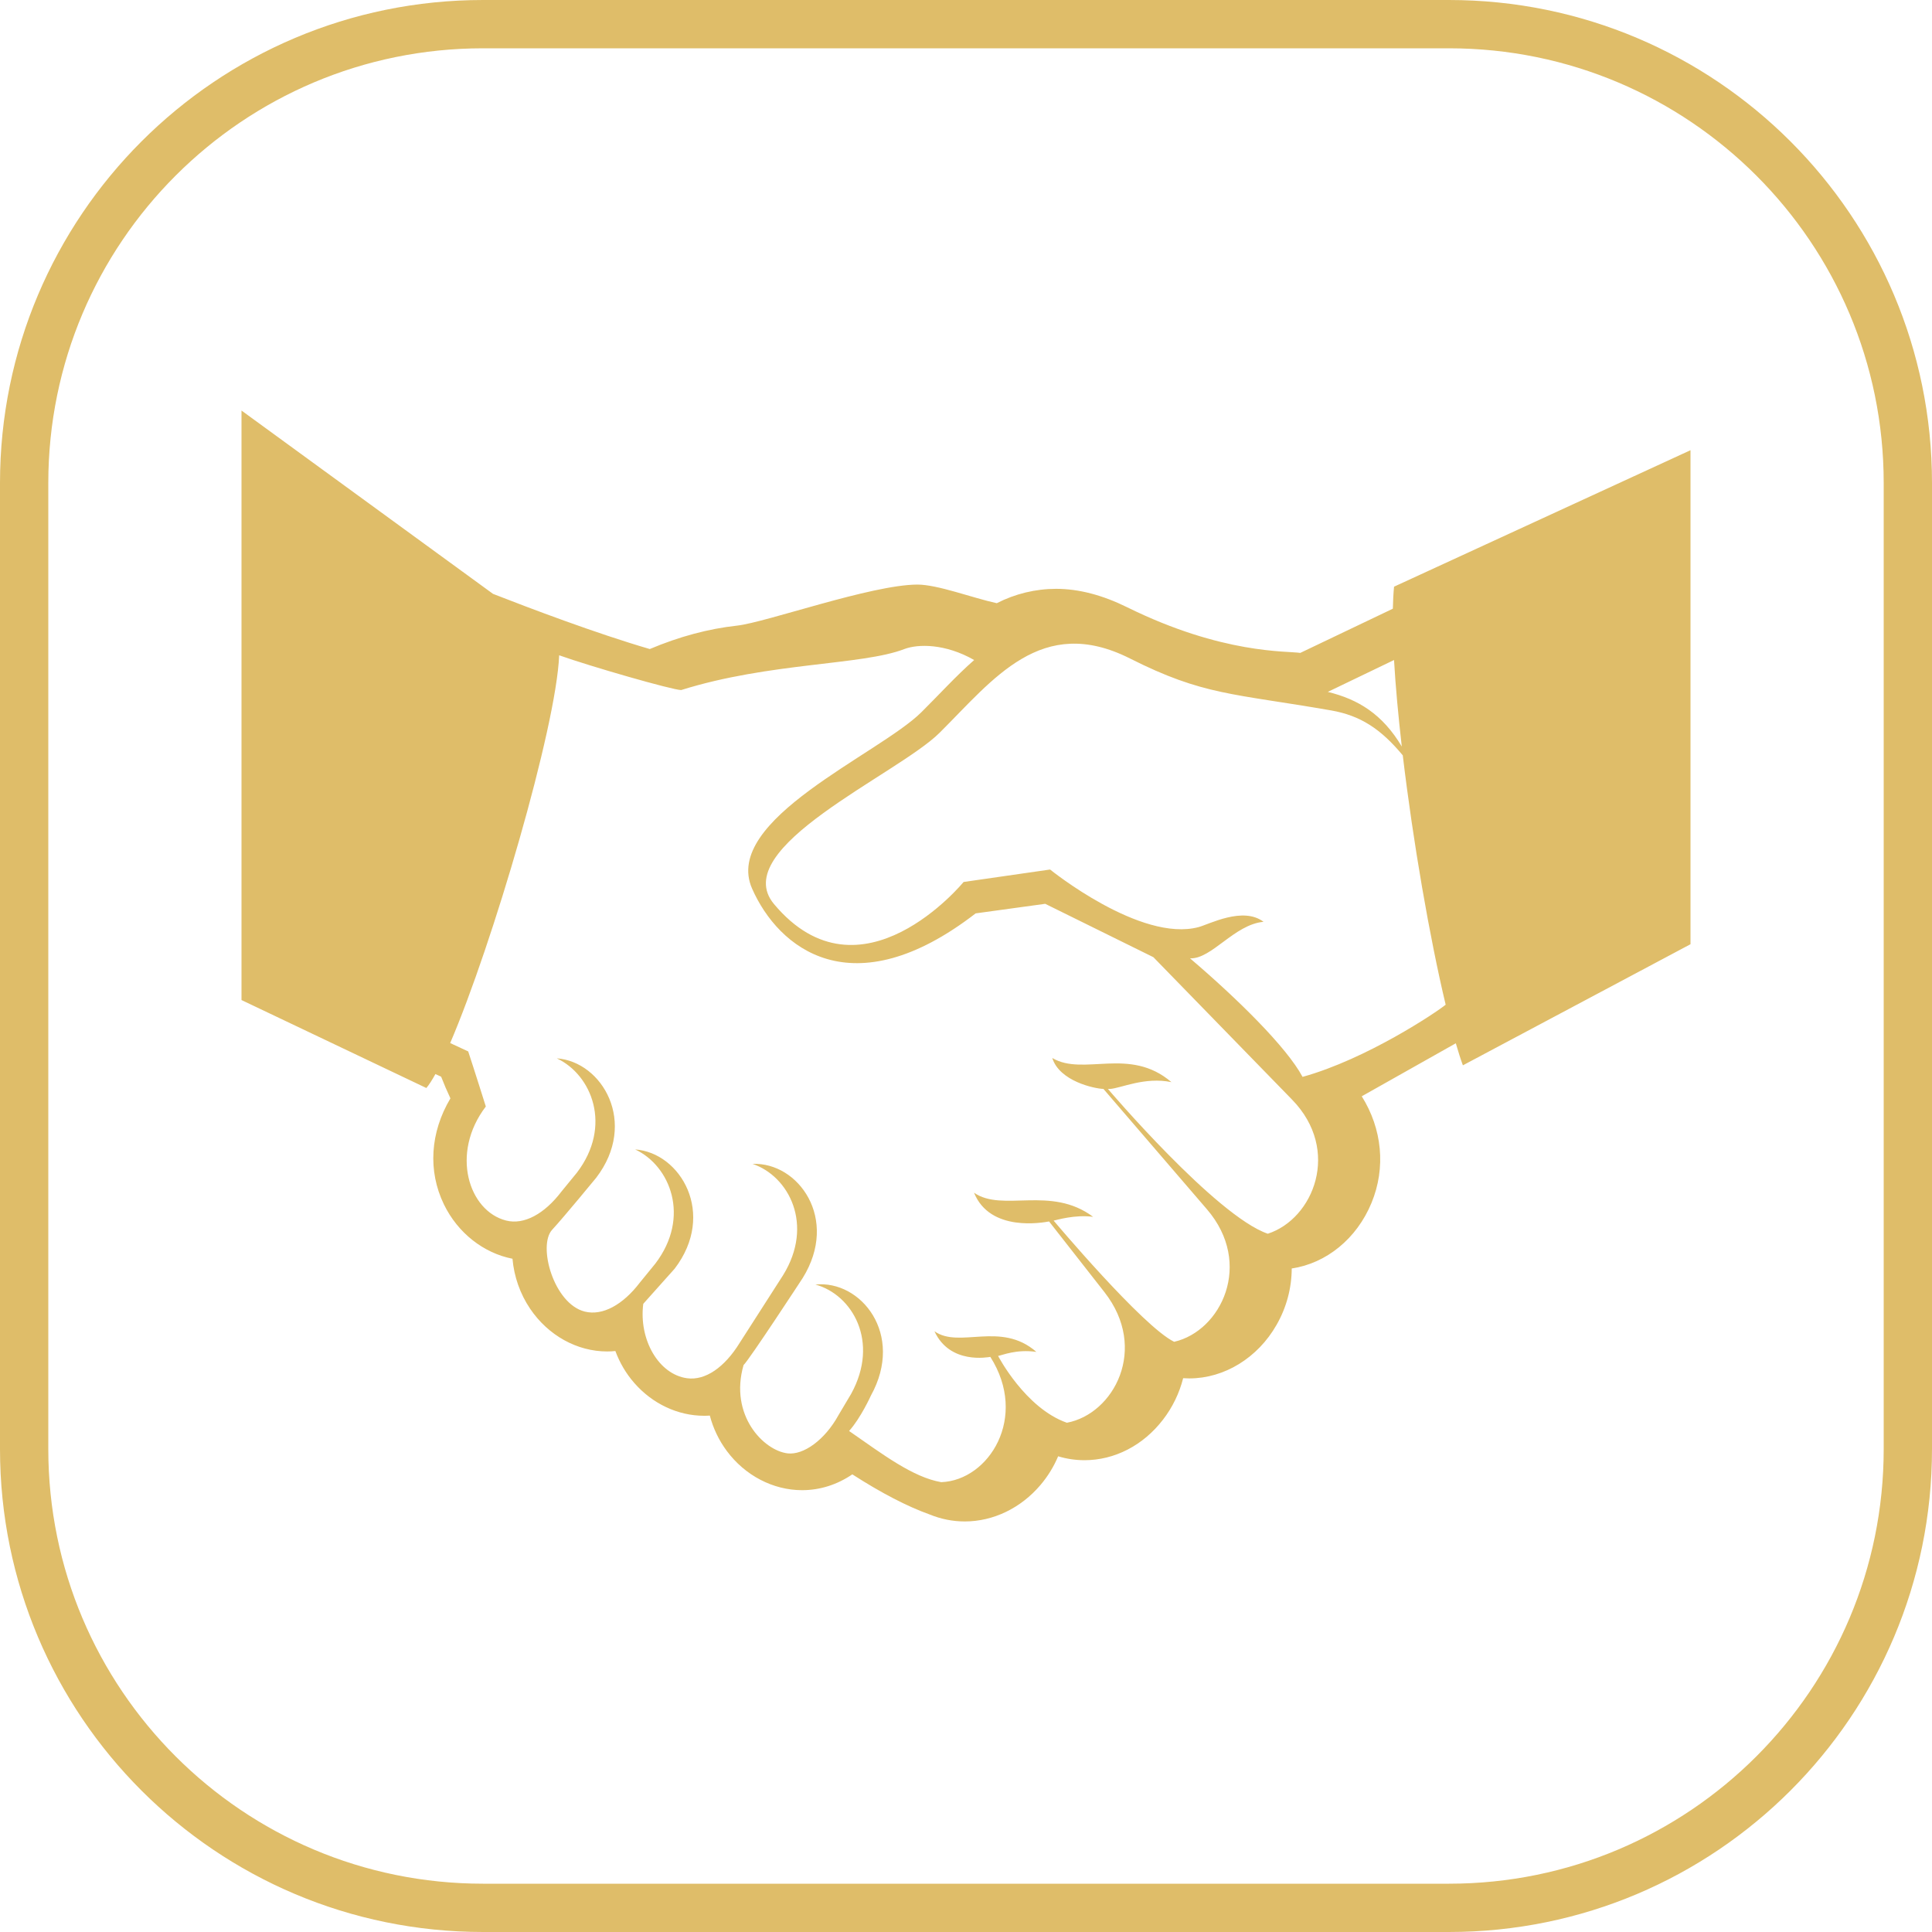
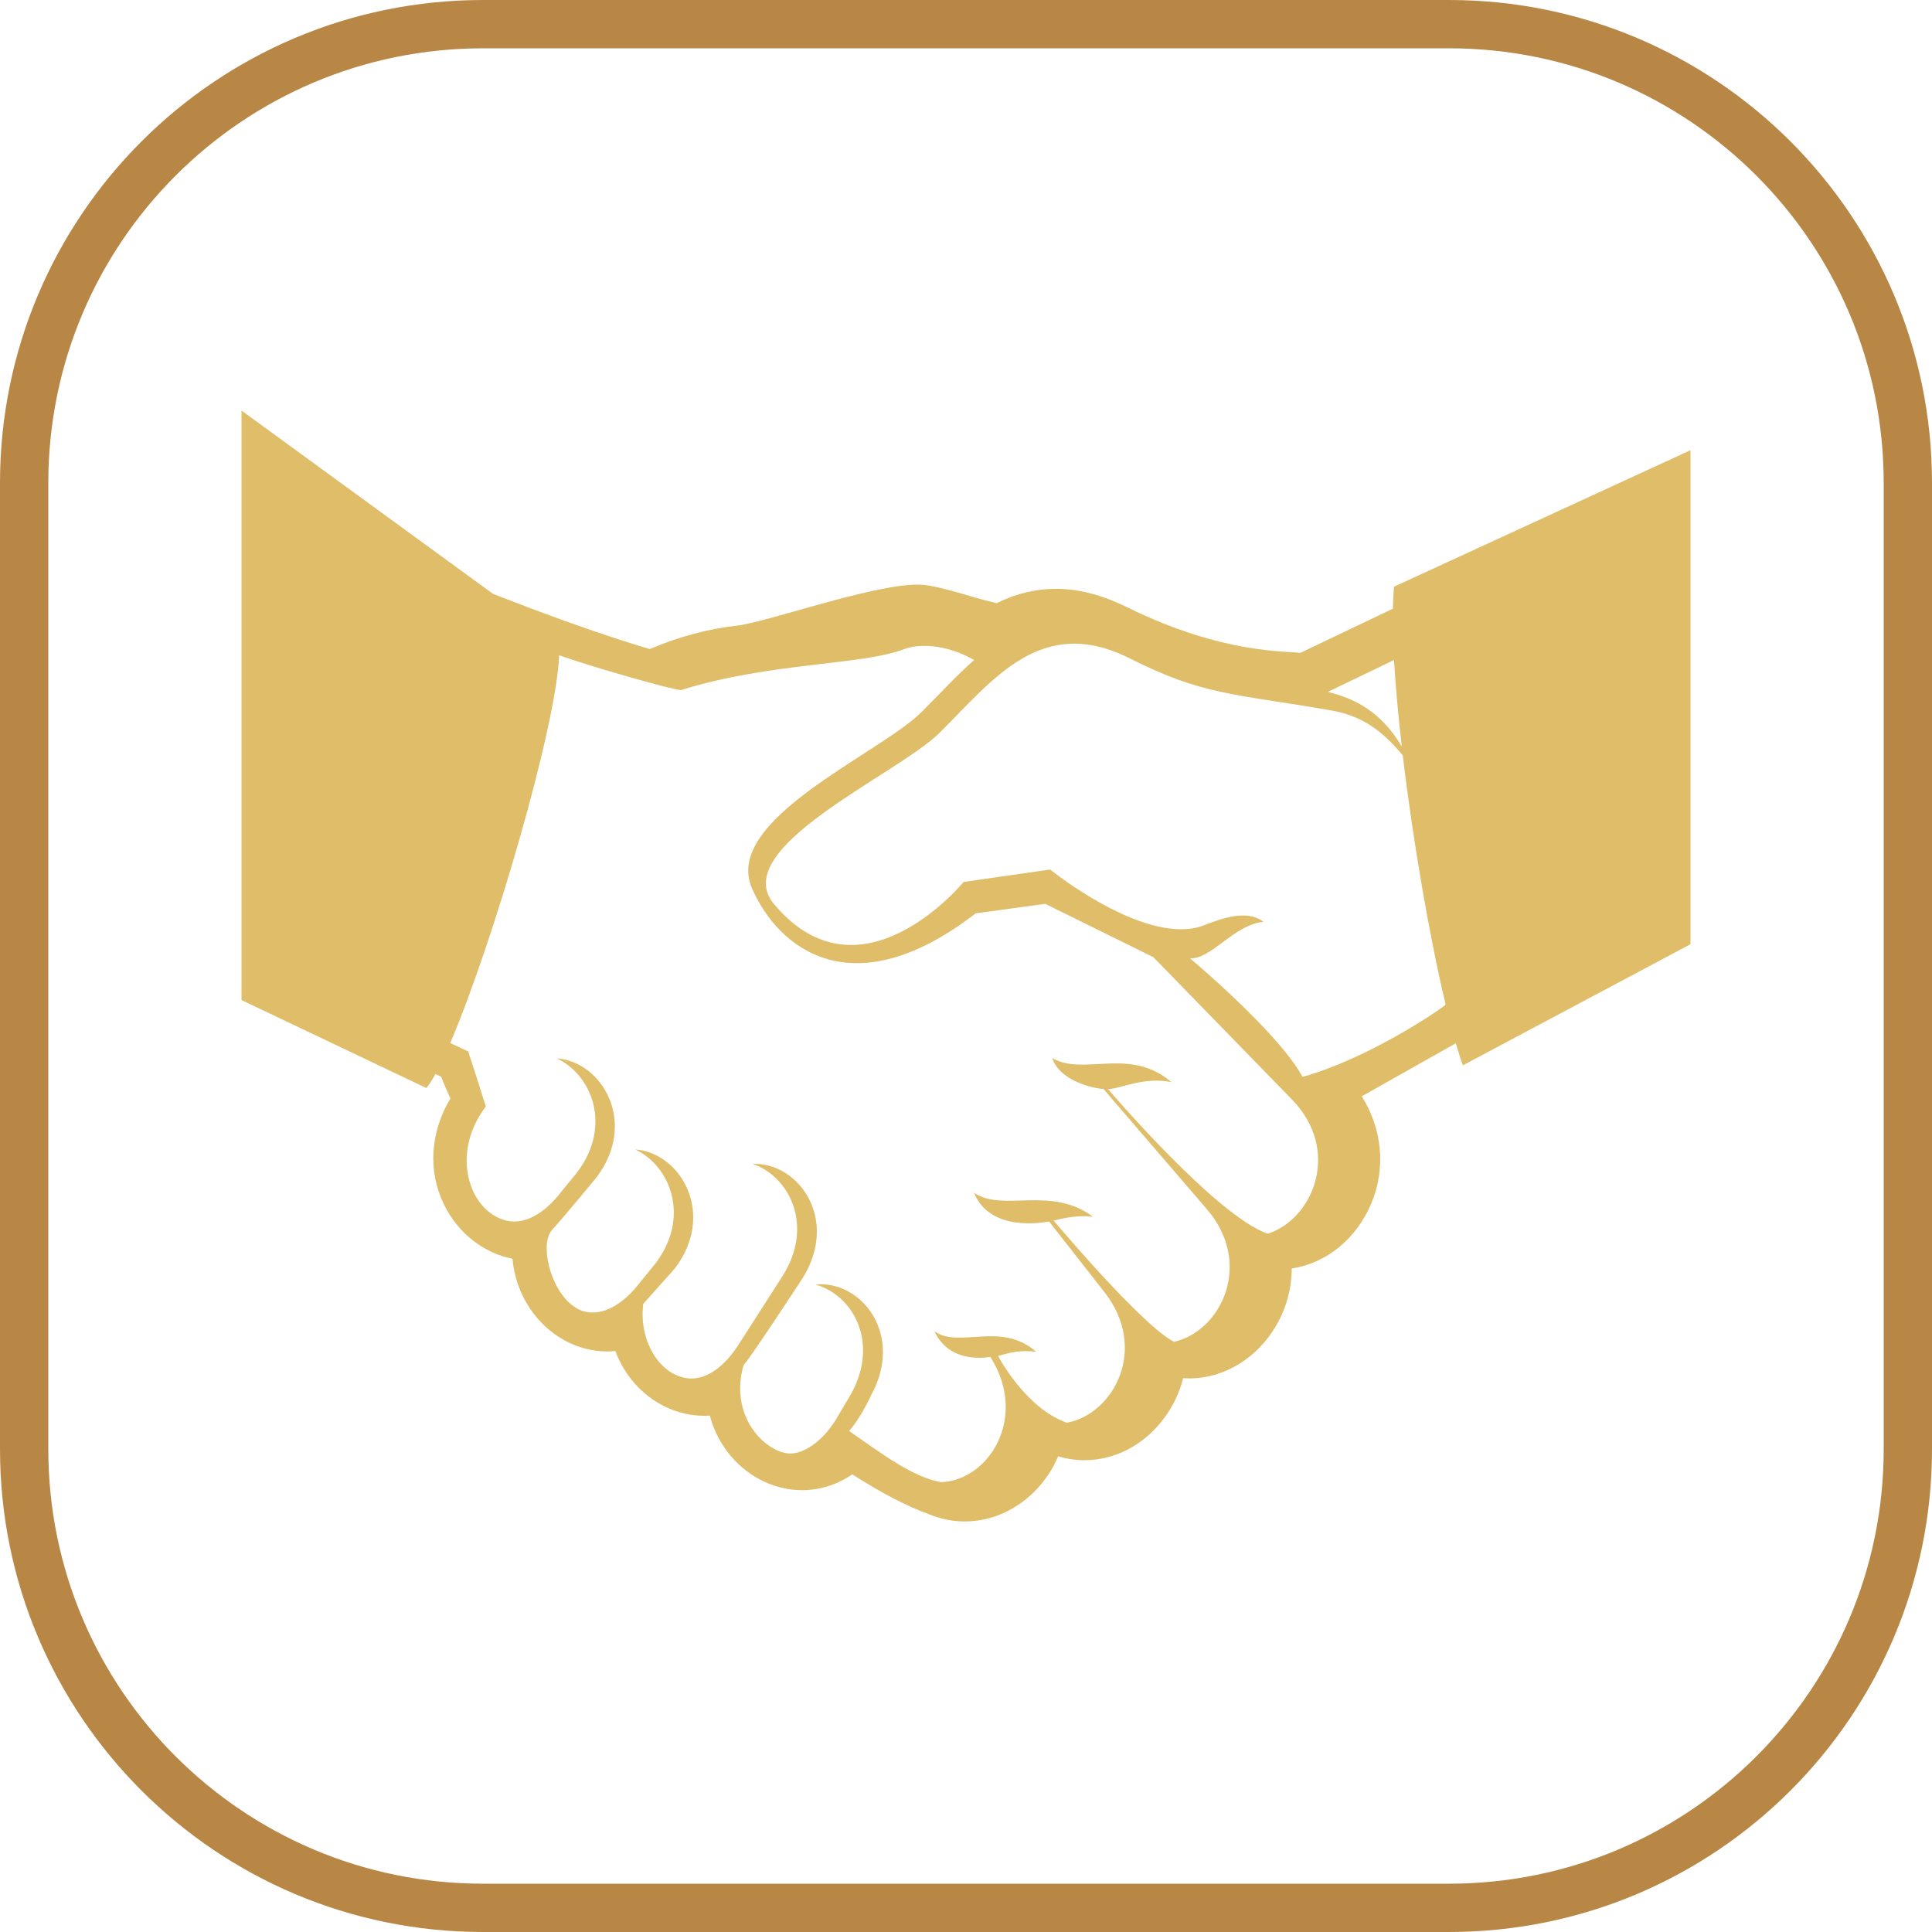
<svg xmlns="http://www.w3.org/2000/svg" width="80" height="80" viewBox="0 0 80 80" fill="none">
-   <rect x="1" y="1" width="78" height="78" rx="19" stroke="#DFBD69" stroke-width="2" />
+   <rect x="1" y="1" width="78" height="78" rx="19" stroke="#B88746" stroke-width="2" />
  <path d="M57.725 24.293C57.698 24.563 57.682 24.871 57.675 25.205L53.841 27.036C53.304 26.948 50.641 27.103 46.669 25.143C45.662 24.646 44.678 24.382 43.733 24.382C42.878 24.383 42.035 24.587 41.274 24.977C40.271 24.76 38.826 24.204 37.981 24.206C36.069 24.216 31.722 25.773 30.518 25.906C29.34 26.035 28.127 26.359 26.906 26.875C24.687 26.229 21.905 25.174 20.415 24.591L10 17V41.41L17.654 45.052C17.765 44.922 17.892 44.722 18.03 44.474L18.267 44.584C18.383 44.884 18.511 45.183 18.651 45.48C17.811 46.894 17.711 48.487 18.382 49.872C18.957 51.057 20.028 51.889 21.221 52.122C21.286 52.86 21.534 53.574 21.952 54.193C22.702 55.3 23.894 55.961 25.143 55.961C25.256 55.961 25.369 55.956 25.481 55.943C25.659 56.424 25.92 56.872 26.259 57.26C27.013 58.127 28.069 58.624 29.155 58.624C29.235 58.624 29.313 58.622 29.392 58.616C29.53 59.14 29.765 59.636 30.093 60.078C30.848 61.098 32.013 61.705 33.211 61.705C33.955 61.705 34.666 61.477 35.293 61.05C36.505 61.828 37.559 62.375 38.494 62.711C38.963 62.902 39.451 63 39.949 63C41.127 63 42.27 62.45 43.086 61.488C43.389 61.13 43.635 60.73 43.815 60.302C44.167 60.409 44.534 60.463 44.902 60.464C46.154 60.464 47.341 59.851 48.162 58.779C48.552 58.271 48.834 57.689 48.992 57.068C49.078 57.074 49.163 57.077 49.248 57.077C50.695 57.077 52.08 56.228 52.859 54.861C53.267 54.15 53.484 53.345 53.488 52.525C54.918 52.312 56.177 51.295 56.79 49.812C57.394 48.351 57.23 46.739 56.387 45.395L60.282 43.2C60.382 43.542 60.48 43.857 60.575 44.113L70 39.098V18.642L57.725 24.293ZM57.724 27.33C57.786 28.412 57.899 29.635 58.045 30.912C57.245 29.568 56.235 28.955 54.981 28.65L57.724 27.33ZM52.496 51.086C50.348 50.347 45.877 45.091 45.877 45.091H45.965C46.42 45.059 47.403 44.58 48.506 44.809C46.774 43.321 44.869 44.58 43.572 43.809C43.873 44.774 45.32 45.078 45.691 45.09L49.975 50.072C51.915 52.327 50.564 55.117 48.619 55.561C47.314 54.926 43.629 50.543 43.629 50.543C43.755 50.52 44.502 50.286 45.263 50.386C43.506 49.072 41.514 50.212 40.332 49.387C41.002 51.042 43.209 50.618 43.44 50.578L45.732 53.504C47.566 55.844 46.125 58.547 44.177 58.913C42.45 58.306 41.329 56.146 41.329 56.146C41.503 56.118 42.085 55.859 42.913 55.979C41.44 54.688 39.725 55.859 38.694 55.124C39.331 56.512 40.919 56.196 41.008 56.186C42.596 58.687 40.949 61.295 38.981 61.373H38.979L38.977 61.374C37.795 61.169 36.557 60.224 35.159 59.254C35.639 58.722 36.063 57.787 36.063 57.787C37.467 55.245 35.645 52.997 33.764 53.19C35.29 53.607 36.434 55.555 35.243 57.718L34.72 58.598C34.152 59.633 33.265 60.258 32.613 60.181C31.609 60.059 30.194 58.593 30.789 56.525C31.019 56.315 33.237 52.922 33.237 52.922C34.762 50.466 33.05 48.115 31.164 48.195C32.666 48.702 33.719 50.716 32.424 52.806L30.621 55.617C30.006 56.611 29.21 57.174 28.451 57.07C27.273 56.91 26.447 55.473 26.636 53.99C26.626 53.999 27.934 52.536 27.934 52.536C29.672 50.265 28.184 47.729 26.301 47.596C27.748 48.27 28.61 50.394 27.133 52.327L26.495 53.109C25.795 54.027 24.952 54.494 24.214 54.31C22.926 53.987 22.256 51.577 22.865 50.92C23.344 50.403 24.689 48.766 24.689 48.766C26.426 46.494 24.94 43.959 23.055 43.824C24.503 44.5 25.365 46.624 23.888 48.558L23.25 49.338C22.546 50.264 21.7 50.729 20.957 50.54C19.409 50.148 18.636 47.758 20.117 45.818C20.117 45.818 19.614 44.22 19.387 43.537L18.641 43.191C20.39 39.116 23.032 30.122 23.154 27.134C24.442 27.593 27.842 28.571 28.203 28.573L28.201 28.575C31.861 27.425 35.697 27.552 37.447 26.876C38.014 26.66 39.142 26.646 40.338 27.33C39.591 27.985 38.885 28.765 38.152 29.492C36.4 31.231 29.886 33.943 31.142 36.795C32.226 39.256 35.279 41.774 40.4 37.821L43.28 37.425L47.759 39.635L53.499 45.53C55.546 47.628 54.387 50.476 52.496 51.086ZM53.936 44.591C53.278 43.361 51.227 41.344 49.291 39.695L49.279 39.683C50.172 39.719 51.109 38.281 52.32 38.17C51.474 37.524 50.072 38.27 49.635 38.388C47.226 39.036 43.482 36.005 43.482 36.005L39.9 36.521C39.9 36.521 35.64 41.72 32.051 37.437C30.102 35.111 37.165 32.073 38.905 30.344C41.134 28.129 43.12 25.419 46.787 27.265C49.833 28.801 51.033 28.706 55.119 29.417C56.337 29.63 57.181 30.188 58.086 31.277C58.512 34.861 59.201 38.836 59.862 41.602C59.521 41.889 56.598 43.855 53.936 44.591Z" fill="#DFBD69" />
</svg>
